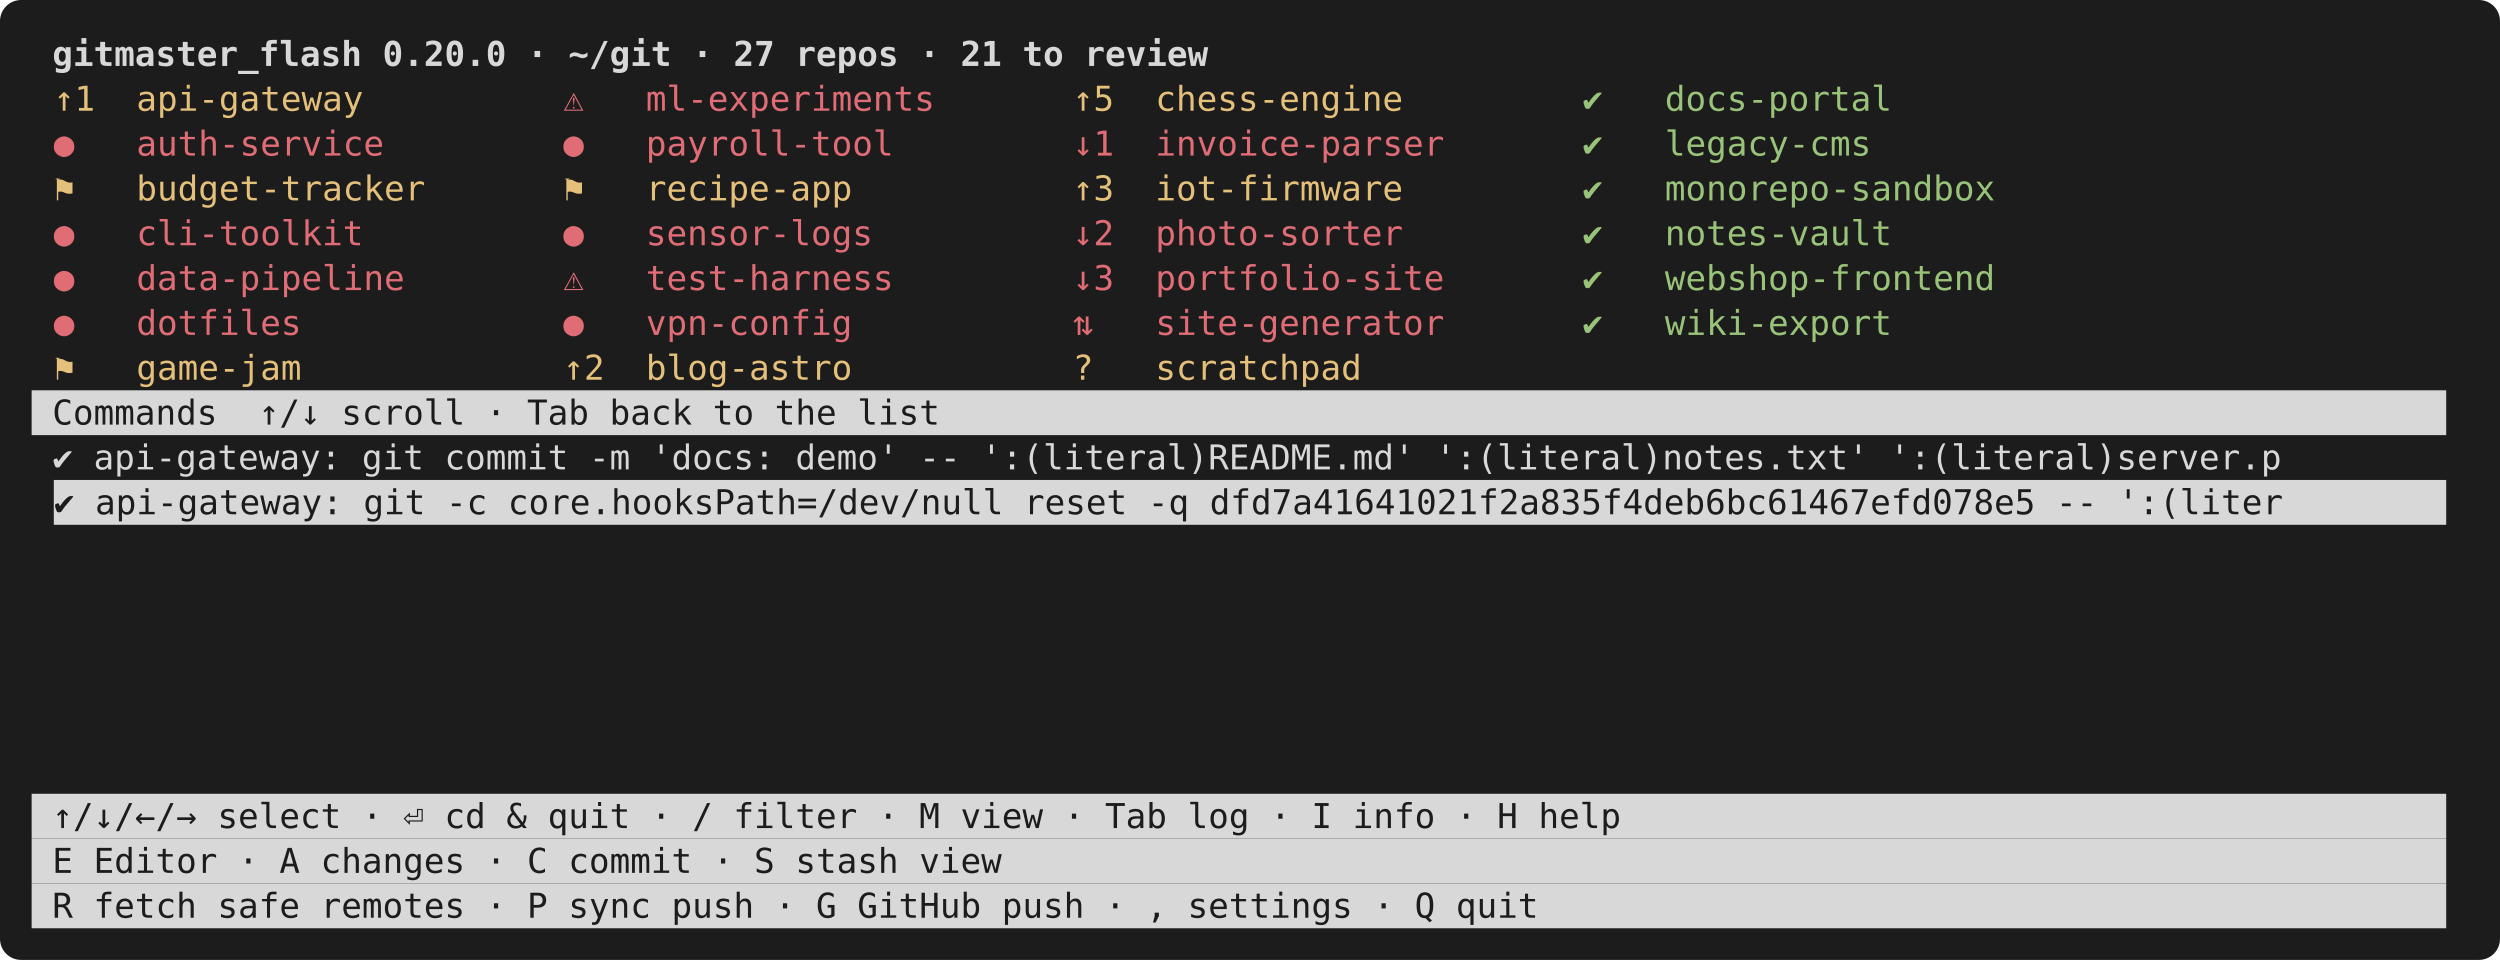
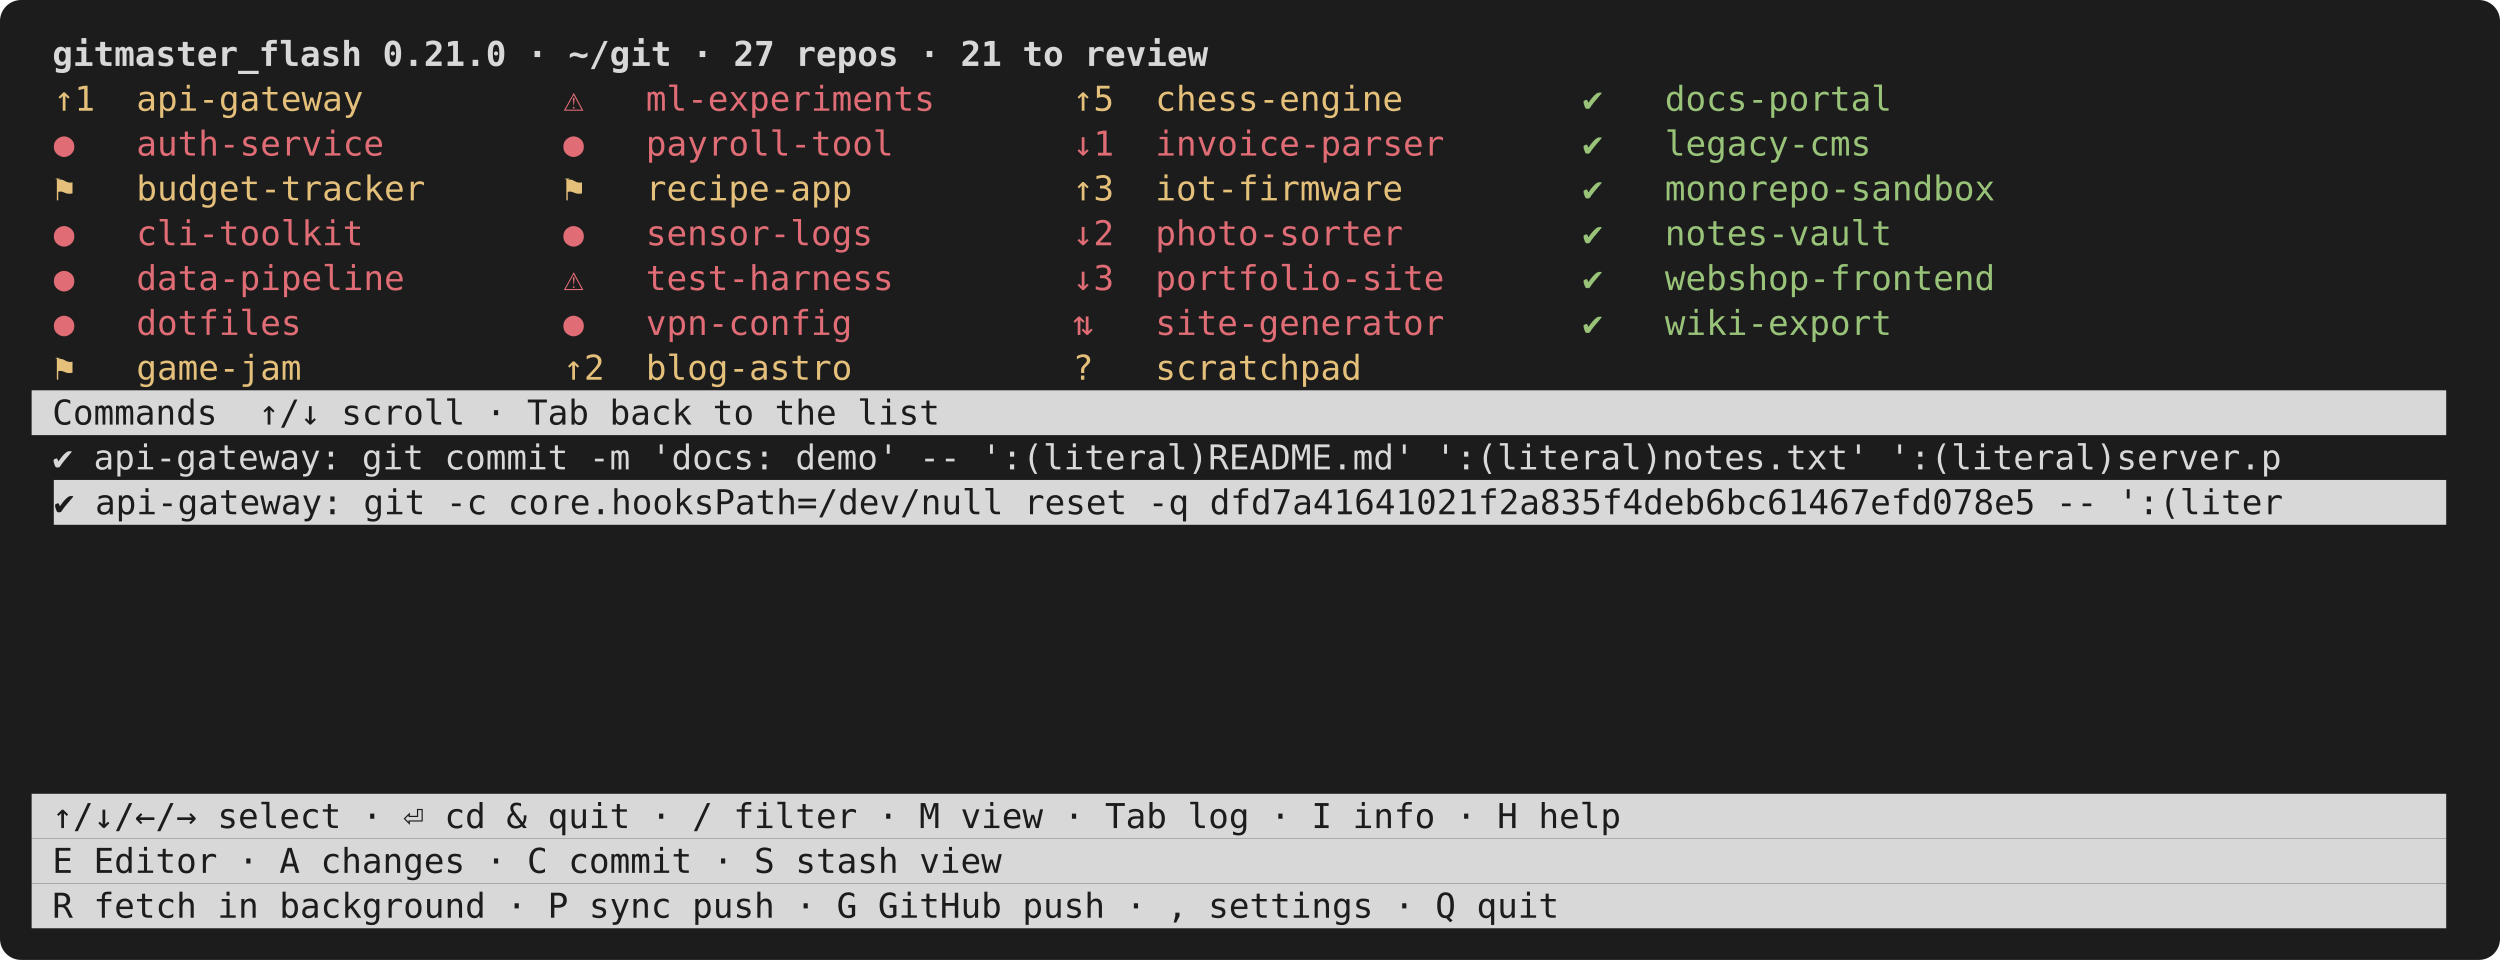
<svg xmlns="http://www.w3.org/2000/svg" viewBox="0 0 948 364" width="948" height="364" font-family="ui-monospace,SFMono-Regular,Menlo,Consolas,monospace" font-size="13">
  <rect width="948" height="364" rx="8" fill="#1c1c1c" />
-   <text x="12.0" y="25.0" fill="#d8d8d8" font-weight="bold" xml:space="preserve"> gitmaster_flash 0.20.0 · ~/git · 27 repos · 21 to review                                                    </text>
+   <text x="12.0" y="25.0" fill="#d8d8d8" font-weight="bold" xml:space="preserve"> gitmaster_flash 0.21.0 · ~/git · 27 repos · 21 to review                                                    </text>
  <text x="20.4" y="42.0" fill="#e5c07b" xml:space="preserve">↑1  api-gateway      </text>
  <text x="213.6" y="42.0" fill="#e06c75" xml:space="preserve">⚠   ml-experiments   </text>
  <text x="406.8" y="42.0" fill="#e5c07b" xml:space="preserve">↑5  chess-engine     </text>
  <text x="600.0" y="42.0" fill="#98c379" xml:space="preserve">✔   docs-portal      </text>
  <text x="20.4" y="59.0" fill="#e06c75" xml:space="preserve">●   auth-service     </text>
  <text x="213.6" y="59.0" fill="#e06c75" xml:space="preserve">●   payroll-tool     </text>
  <text x="406.8" y="59.0" fill="#e06c75" xml:space="preserve">↓1  invoice-parser   </text>
  <text x="600.0" y="59.0" fill="#98c379" xml:space="preserve">✔   legacy-cms       </text>
  <text x="20.4" y="76.0" fill="#e5c07b" xml:space="preserve">⚑   budget-tracker   </text>
  <text x="213.6" y="76.0" fill="#e5c07b" xml:space="preserve">⚑   recipe-app       </text>
  <text x="406.8" y="76.0" fill="#e5c07b" xml:space="preserve">↑3  iot-firmware     </text>
  <text x="600.0" y="76.0" fill="#98c379" xml:space="preserve">✔   monorepo-sandbox </text>
  <text x="20.4" y="93.0" fill="#e06c75" xml:space="preserve">●   cli-toolkit      </text>
  <text x="213.6" y="93.0" fill="#e06c75" xml:space="preserve">●   sensor-logs      </text>
  <text x="406.8" y="93.0" fill="#e06c75" xml:space="preserve">↓2  photo-sorter     </text>
  <text x="600.0" y="93.0" fill="#98c379" xml:space="preserve">✔   notes-vault      </text>
  <text x="20.4" y="110.0" fill="#e06c75" xml:space="preserve">●   data-pipeline    </text>
  <text x="213.6" y="110.0" fill="#e06c75" xml:space="preserve">⚠   test-harness     </text>
  <text x="406.8" y="110.0" fill="#e06c75" xml:space="preserve">↓3  portfolio-site   </text>
  <text x="600.0" y="110.0" fill="#98c379" xml:space="preserve">✔   webshop-frontend </text>
  <text x="20.4" y="127.0" fill="#e06c75" xml:space="preserve">●   dotfiles         </text>
  <text x="213.6" y="127.0" fill="#e06c75" xml:space="preserve">●   vpn-config       </text>
  <text x="406.8" y="127.0" fill="#e06c75" xml:space="preserve">⇅   site-generator   </text>
  <text x="600.0" y="127.0" fill="#98c379" xml:space="preserve">✔   wiki-export      </text>
  <text x="20.4" y="144.0" fill="#e5c07b" xml:space="preserve">⚑   game-jam         </text>
  <text x="213.6" y="144.0" fill="#e5c07b" xml:space="preserve">↑2  blog-astro       </text>
  <text x="406.8" y="144.0" fill="#e5c07b" xml:space="preserve">?   scratchpad       </text>
  <rect x="12.0" y="148.0" width="915.6" height="17.0" fill="#d8d8d8" />
  <text x="12.0" y="161.0" fill="#1c1c1c" xml:space="preserve"> Commands  ↑/↓ scroll · Tab back to the list                                                                 </text>
  <text x="12.0" y="178.0" fill="#d8d8d8" xml:space="preserve"> ✔ api-gateway: git commit -m 'docs: demo' -- ':(literal)README.md' ':(literal)notes.txt' ':(literal)server.p </text>
  <rect x="20.4" y="182.0" width="907.2" height="17.0" fill="#d8d8d8" />
  <text x="20.4" y="195.0" fill="#1c1c1c" xml:space="preserve">✔ api-gateway: git -c core.hooksPath=/dev/null reset -q dfd7a41641021f2a835f4deb6bc61467efd078e5 -- ':(liter</text>
  <rect x="12.0" y="301.0" width="915.6" height="17.0" fill="#d8d8d8" />
  <text x="12.0" y="314.0" fill="#1c1c1c" xml:space="preserve"> ↑/↓/←/→ select · ⏎ cd &amp; quit · / filter · M view · Tab log · I info · H help                                </text>
  <rect x="12.0" y="318.0" width="915.6" height="17.0" fill="#d8d8d8" />
  <text x="12.0" y="331.0" fill="#1c1c1c" xml:space="preserve"> E Editor · A changes · C commit · S stash view                                                              </text>
  <rect x="12.0" y="335.0" width="915.6" height="17.0" fill="#d8d8d8" />
-   <text x="12.0" y="348.0" fill="#1c1c1c" xml:space="preserve"> R fetch safe remotes · P sync push · G GitHub push · , settings · Q quit                                    </text>
+   <text x="12.0" y="348.0" fill="#1c1c1c" xml:space="preserve"> R fetch in background · P sync push · G GitHub push · , settings · Q quit                                   </text>
</svg>
